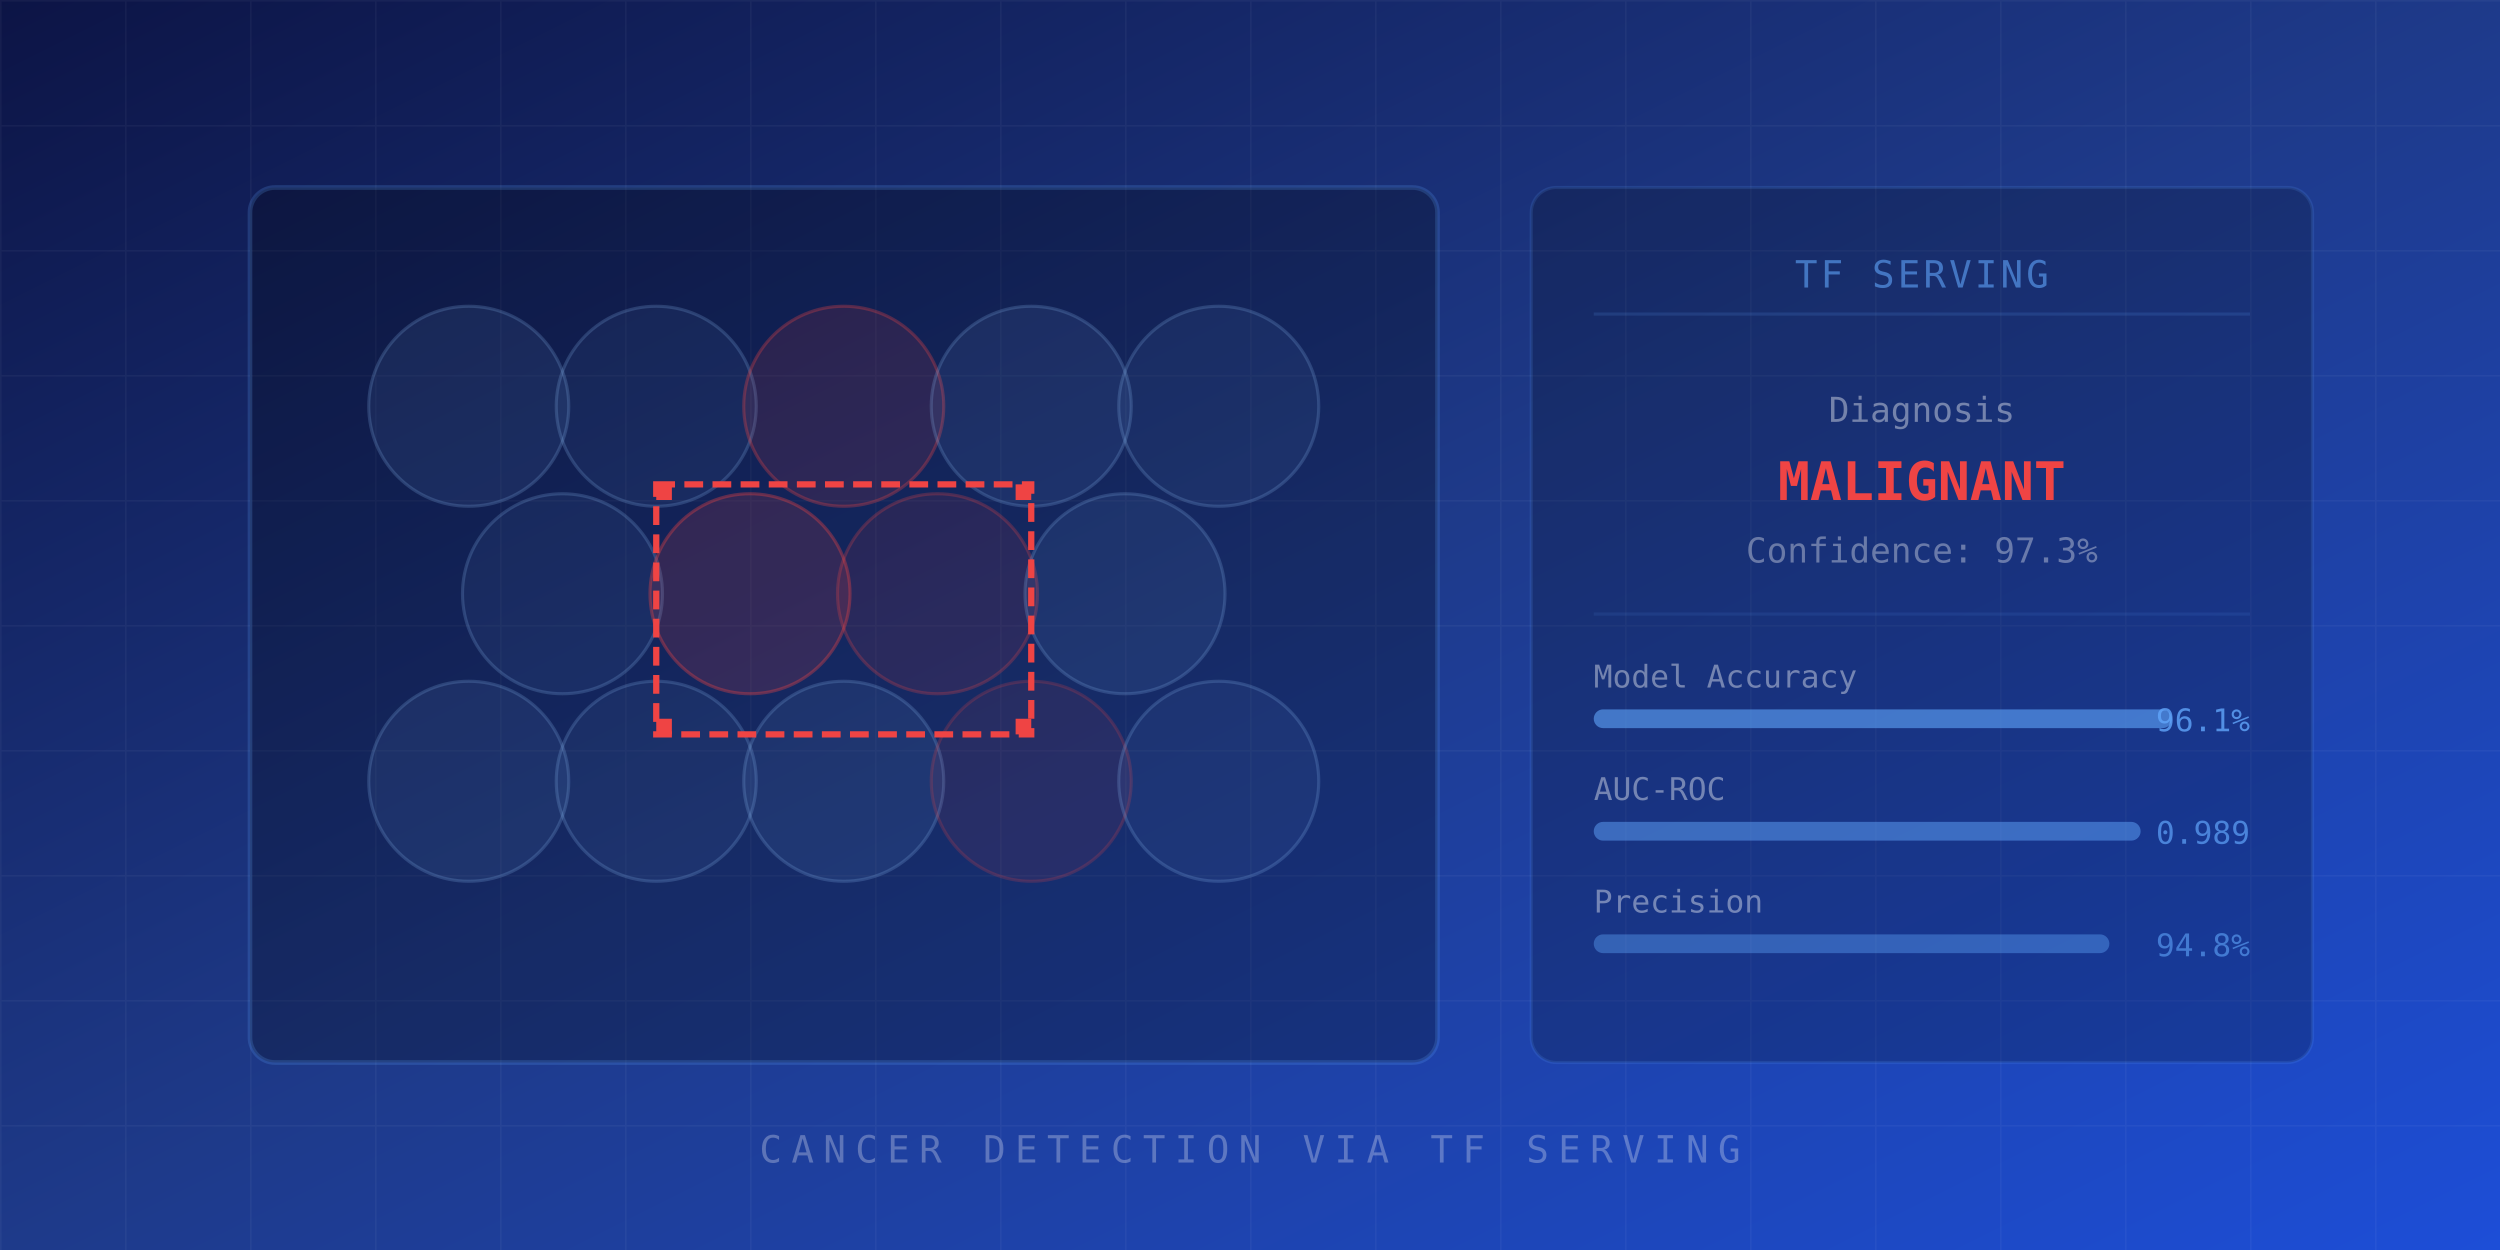
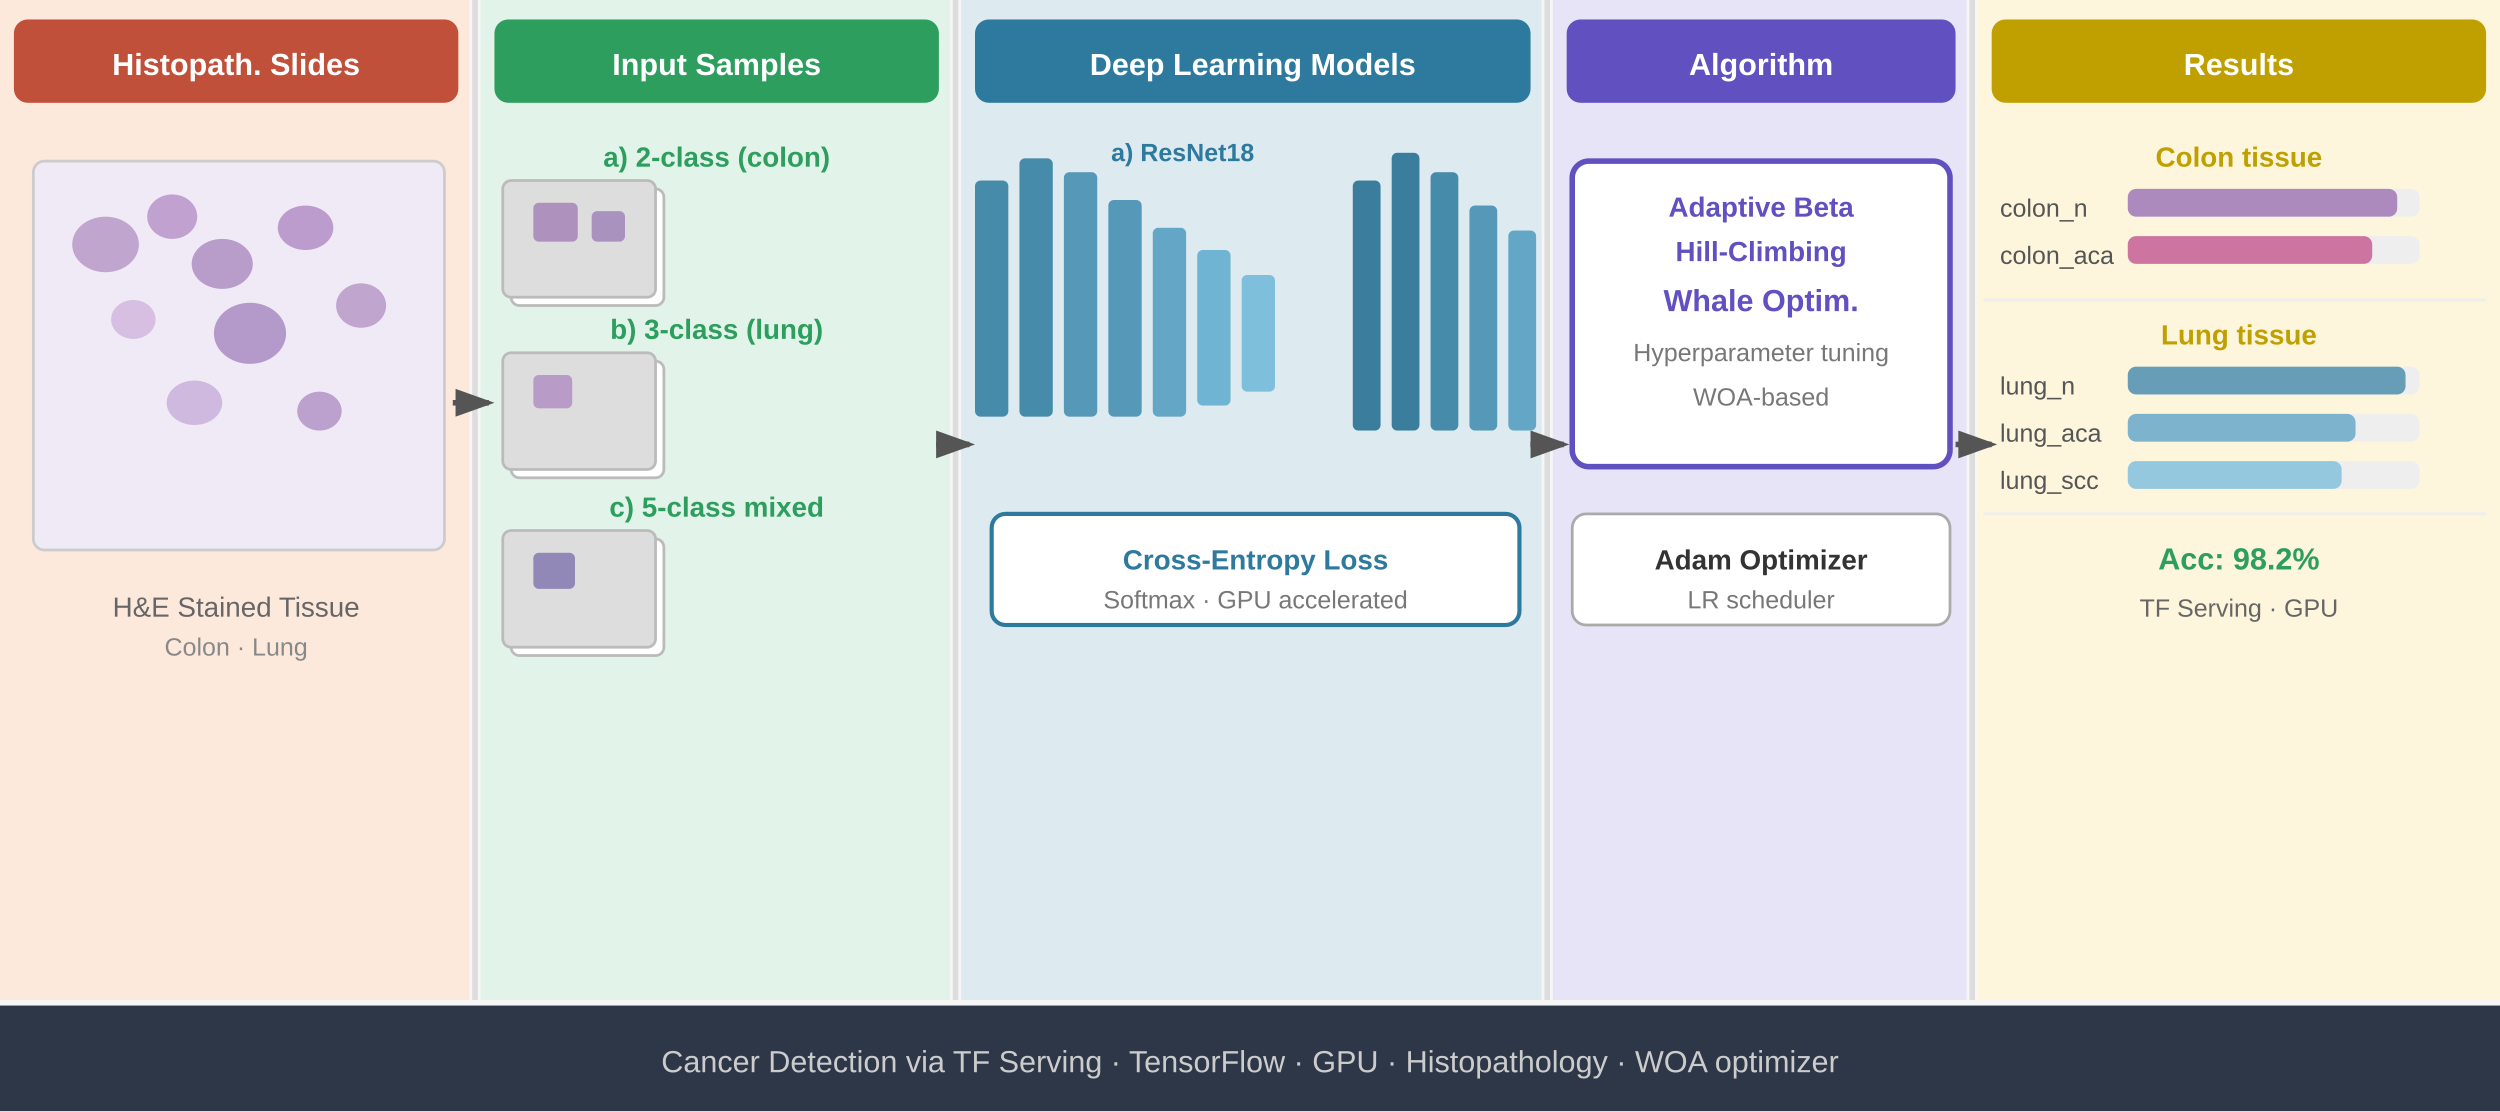
- <svg xmlns="http://www.w3.org/2000/svg" viewBox="0 0 800 400">
+ <svg xmlns="http://www.w3.org/2000/svg" viewBox="0 0 900 400" font-family="Arial,sans-serif">
  <defs>
-     <linearGradient id="bg" x1="0" y1="0" x2="1" y2="1">
-       <stop offset="0%" stop-color="#0c1445" />
-       <stop offset="50%" stop-color="#1e3a8a" />
-       <stop offset="100%" stop-color="#1d4ed8" />
-     </linearGradient>
-     <pattern id="grid" width="40" height="40" patternUnits="userSpaceOnUse">
-       <path d="M40 0L0 0 0 40" fill="none" stroke="rgba(255,255,255,0.04)" stroke-width="1" />
-     </pattern>
+     <marker id="a" markerWidth="7" markerHeight="5" refX="6" refY="2.5" orient="auto">
+       <polygon points="0,0 7,2.5 0,5" fill="#555" />
+     </marker>
  </defs>
-   <rect width="800" height="400" fill="url(#bg)" />
-   <rect width="800" height="400" fill="url(#grid)" />
-   <rect x="80" y="60" width="380" height="280" rx="8" fill="rgba(0,0,0,0.25)" stroke="rgba(96,165,250,0.2)" stroke-width="1.5" />
-   <circle cx="150" cy="130" r="32" fill="rgba(147,197,253,0.08)" stroke="rgba(147,197,253,0.2)" stroke-width="1" />
-   <circle cx="210" cy="130" r="32" fill="rgba(147,197,253,0.06)" stroke="rgba(147,197,253,0.2)" stroke-width="1" />
-   <circle cx="270" cy="130" r="32" fill="rgba(239,68,68,0.12)" stroke="rgba(239,68,68,0.3)" stroke-width="1" />
-   <circle cx="330" cy="130" r="32" fill="rgba(147,197,253,0.08)" stroke="rgba(147,197,253,0.2)" stroke-width="1" />
-   <circle cx="390" cy="130" r="32" fill="rgba(147,197,253,0.06)" stroke="rgba(147,197,253,0.2)" stroke-width="1" />
-   <circle cx="180" cy="190" r="32" fill="rgba(147,197,253,0.06)" stroke="rgba(147,197,253,0.2)" stroke-width="1" />
-   <circle cx="240" cy="190" r="32" fill="rgba(239,68,68,0.15)" stroke="rgba(239,68,68,0.35)" stroke-width="1" />
-   <circle cx="300" cy="190" r="32" fill="rgba(239,68,68,0.1)" stroke="rgba(239,68,68,0.25)" stroke-width="1" />
-   <circle cx="360" cy="190" r="32" fill="rgba(147,197,253,0.08)" stroke="rgba(147,197,253,0.2)" stroke-width="1" />
-   <circle cx="150" cy="250" r="32" fill="rgba(147,197,253,0.08)" stroke="rgba(147,197,253,0.2)" stroke-width="1" />
-   <circle cx="210" cy="250" r="32" fill="rgba(147,197,253,0.06)" stroke="rgba(147,197,253,0.2)" stroke-width="1" />
-   <circle cx="270" cy="250" r="32" fill="rgba(147,197,253,0.08)" stroke="rgba(147,197,253,0.2)" stroke-width="1" />
-   <circle cx="330" cy="250" r="32" fill="rgba(239,68,68,0.08)" stroke="rgba(239,68,68,0.2)" stroke-width="1" />
-   <circle cx="390" cy="250" r="32" fill="rgba(147,197,253,0.06)" stroke="rgba(147,197,253,0.2)" stroke-width="1" />
-   <rect x="210" y="155" width="120" height="80" fill="none" stroke="#ef4444" stroke-width="2" stroke-dasharray="6,3" />
-   <rect x="210" y="155" width="5" height="5" fill="#ef4444" />
-   <rect x="325" y="155" width="5" height="5" fill="#ef4444" />
-   <rect x="210" y="230" width="5" height="5" fill="#ef4444" />
-   <rect x="325" y="230" width="5" height="5" fill="#ef4444" />
-   <rect x="490" y="60" width="250" height="280" rx="8" fill="rgba(0,0,0,0.2)" stroke="rgba(96,165,250,0.15)" stroke-width="1" />
-   <text x="615" y="92" text-anchor="middle" font-family="monospace" font-size="12" fill="rgba(96,165,250,0.6)" letter-spacing="1">TF SERVING</text>
-   <rect x="510" y="100" width="210" height="1" fill="rgba(96,165,250,0.15)" />
-   <text x="615" y="135" text-anchor="middle" font-family="monospace" font-size="11" fill="rgba(255,255,255,0.4)">Diagnosis</text>
-   <text x="615" y="160" text-anchor="middle" font-family="monospace" font-size="17" font-weight="bold" fill="#ef4444">MALIGNANT</text>
-   <text x="615" y="180" text-anchor="middle" font-family="monospace" font-size="11" fill="rgba(255,255,255,0.35)">Confidence: 97.3%</text>
-   <rect x="510" y="196" width="210" height="1" fill="rgba(96,165,250,0.1)" />
-   <text x="510" y="220" font-family="monospace" font-size="10" fill="rgba(255,255,255,0.4)">Model Accuracy</text>
-   <rect x="510" y="227" width="185" height="6" rx="3" fill="rgba(96,165,250,0.6)" />
-   <text x="720" y="234" text-anchor="end" font-family="monospace" font-size="10" fill="rgba(96,165,250,0.8)">96.1%</text>
-   <text x="510" y="256" font-family="monospace" font-size="10" fill="rgba(255,255,255,0.4)">AUC-ROC</text>
-   <rect x="510" y="263" width="175" height="6" rx="3" fill="rgba(96,165,250,0.5)" />
-   <text x="720" y="270" text-anchor="end" font-family="monospace" font-size="10" fill="rgba(96,165,250,0.7)">0.989</text>
-   <text x="510" y="292" font-family="monospace" font-size="10" fill="rgba(255,255,255,0.4)">Precision</text>
-   <rect x="510" y="299" width="165" height="6" rx="3" fill="rgba(96,165,250,0.4)" />
-   <text x="720" y="306" text-anchor="end" font-family="monospace" font-size="10" fill="rgba(96,165,250,0.6)">94.8%</text>
-   <text x="400" y="372" text-anchor="middle" font-family="monospace" font-size="12" fill="rgba(255,255,255,0.28)" letter-spacing="3">CANCER DETECTION VIA TF SERVING</text>
+   <rect width="900" height="400" fill="#f6f6f6" />
+   <rect x="0" y="0" width="169" height="360" fill="#fde8dc" />
+   <rect x="173" y="0" width="169" height="360" fill="#e2f4ea" />
+   <rect x="346" y="0" width="209" height="360" fill="#ddeaf0" />
+   <rect x="559" y="0" width="149" height="360" fill="#e8e4f8" />
+   <rect x="712" y="0" width="188" height="360" fill="#fdf6dc" />
+   <line x1="171" y1="0" x2="171" y2="360" stroke="#ddd" stroke-width="2" />
+   <line x1="344" y1="0" x2="344" y2="360" stroke="#ddd" stroke-width="2" />
+   <line x1="557" y1="0" x2="557" y2="360" stroke="#ddd" stroke-width="2" />
+   <line x1="710" y1="0" x2="710" y2="360" stroke="#ddd" stroke-width="2" />
+   <rect x="5" y="7" width="160" height="30" rx="5" fill="#c0503a" />
+   <text x="85" y="27" text-anchor="middle" fill="white" font-size="11" font-weight="bold">Histopath. Slides</text>
+   <rect x="178" y="7" width="160" height="30" rx="5" fill="#2d9e5e" />
+   <text x="258" y="27" text-anchor="middle" fill="white" font-size="11" font-weight="bold">Input Samples</text>
+   <rect x="351" y="7" width="200" height="30" rx="5" fill="#2d7a9e" />
+   <text x="451" y="27" text-anchor="middle" fill="white" font-size="11" font-weight="bold">Deep Learning Models</text>
+   <rect x="564" y="7" width="140" height="30" rx="5" fill="#6050c0" />
+   <text x="634" y="27" text-anchor="middle" fill="white" font-size="11" font-weight="bold">Algorithm</text>
+   <rect x="717" y="7" width="178" height="30" rx="5" fill="#c0a000" />
+   <text x="806" y="27" text-anchor="middle" fill="white" font-size="11" font-weight="bold">Results</text>
+   <rect x="12" y="58" width="148" height="140" rx="4" fill="#f0eaf6" stroke="#ccc" />
+   <ellipse cx="38" cy="88" rx="12" ry="10" fill="#9060a8" opacity="0.5" />
+   <ellipse cx="62" cy="78" rx="9" ry="8" fill="#a070b8" opacity="0.6" />
+   <ellipse cx="80" cy="95" rx="11" ry="9" fill="#8050a0" opacity="0.5" />
+   <ellipse cx="110" cy="82" rx="10" ry="8" fill="#9868b0" opacity="0.6" />
+   <ellipse cx="48" cy="115" rx="8" ry="7" fill="#b080c0" opacity="0.4" />
+   <ellipse cx="90" cy="120" rx="13" ry="11" fill="#7848a0" opacity="0.5" />
+   <ellipse cx="130" cy="110" rx="9" ry="8" fill="#9060a8" opacity="0.5" />
+   <ellipse cx="70" cy="145" rx="10" ry="8" fill="#a070b8" opacity="0.4" />
+   <ellipse cx="115" cy="148" rx="8" ry="7" fill="#8858a8" opacity="0.5" />
+   <text x="85" y="222" text-anchor="middle" fill="#666" font-size="10">H&amp;E Stained Tissue</text>
+   <text x="85" y="236" text-anchor="middle" fill="#888" font-size="9">Colon · Lung</text>
+   <text x="258" y="60" text-anchor="middle" fill="#2d9e5e" font-size="10" font-weight="bold">a) 2-class (colon)</text>
+   <rect x="184" y="68" width="55" height="42" rx="3" fill="white" stroke="#bbb" />
+   <rect x="181" y="65" width="55" height="42" rx="3" fill="#ddd" stroke="#bbb" />
+   <rect x="192" y="73" width="16" height="14" rx="2" fill="#9060a8" opacity="0.6" />
+   <rect x="213" y="76" width="12" height="11" rx="2" fill="#7848a0" opacity="0.5" />
+   <text x="258" y="122" text-anchor="middle" fill="#2d9e5e" font-size="10" font-weight="bold">b) 3-class (lung)</text>
+   <rect x="184" y="130" width="55" height="42" rx="3" fill="white" stroke="#bbb" />
+   <rect x="181" y="127" width="55" height="42" rx="3" fill="#ddd" stroke="#bbb" />
+   <rect x="192" y="135" width="14" height="12" rx="2" fill="#a070b8" opacity="0.6" />
+   <text x="258" y="186" text-anchor="middle" fill="#2d9e5e" font-size="10" font-weight="bold">c) 5-class mixed</text>
+   <rect x="184" y="194" width="55" height="42" rx="3" fill="white" stroke="#bbb" />
+   <rect x="181" y="191" width="55" height="42" rx="3" fill="#ddd" stroke="#bbb" />
+   <rect x="192" y="199" width="15" height="13" rx="2" fill="#6050a0" opacity="0.6" />
+   <text x="400" y="58" fill="#2d7a9e" font-size="9" font-weight="bold">a) ResNet18</text>
+   <rect x="351" y="65" width="12" height="85" rx="2" fill="#2d7a9e" opacity="0.85" />
+   <rect x="367" y="57" width="12" height="93" rx="2" fill="#2d7a9e" opacity="0.85" />
+   <rect x="383" y="62" width="12" height="88" rx="2" fill="#3d8aae" opacity="0.85" />
+   <rect x="399" y="72" width="12" height="78" rx="2" fill="#3d8aae" opacity="0.85" />
+   <rect x="415" y="82" width="12" height="68" rx="2" fill="#4d9abe" opacity="0.85" />
+   <rect x="431" y="90" width="12" height="56" rx="2" fill="#5daace" opacity="0.85" />
+   <rect x="447" y="99" width="12" height="42" rx="2" fill="#6db8d8" opacity="0.85" />
+   <rect x="490" y="58" fill="#2d7a9e" font-size="9" font-weight="bold">b) EfficientNet-B4</rect>
+   <rect x="487" y="65" width="10" height="90" rx="2" fill="#1d6a8e" opacity="0.85" />
+   <rect x="501" y="55" width="10" height="100" rx="2" fill="#1d6a8e" opacity="0.85" />
+   <rect x="515" y="62" width="10" height="93" rx="2" fill="#2d7a9e" opacity="0.85" />
+   <rect x="529" y="74" width="10" height="81" rx="2" fill="#3d8aae" opacity="0.85" />
+   <rect x="543" y="83" width="10" height="72" rx="2" fill="#4d9abe" opacity="0.85" />
+   <rect x="357" y="185" width="190" height="40" rx="5" fill="white" stroke="#2d7a9e" stroke-width="1.5" />
+   <text x="452" y="205" text-anchor="middle" fill="#2d7a9e" font-size="10" font-weight="bold">Cross-Entropy Loss</text>
+   <text x="452" y="219" text-anchor="middle" fill="#777" font-size="9">Softmax · GPU accelerated</text>
+   <rect x="566" y="58" width="136" height="110" rx="6" fill="white" stroke="#6050c0" stroke-width="2" />
+   <text x="634" y="78" text-anchor="middle" fill="#6050c0" font-size="10" font-weight="bold">Adaptive Beta</text>
+   <text x="634" y="94" text-anchor="middle" fill="#6050c0" font-size="10" font-weight="bold">Hill-Climbing</text>
+   <text x="634" y="112" text-anchor="middle" fill="#6050c0" font-size="11" font-weight="bold">Whale Optim.</text>
+   <text x="634" y="130" text-anchor="middle" fill="#777" font-size="9">Hyperparameter tuning</text>
+   <text x="634" y="146" text-anchor="middle" fill="#777" font-size="9">WOA-based</text>
+   <rect x="566" y="185" width="136" height="40" rx="5" fill="white" stroke="#aaa" />
+   <text x="634" y="205" text-anchor="middle" fill="#333" font-size="10" font-weight="bold">Adam Optimizer</text>
+   <text x="634" y="219" text-anchor="middle" fill="#777" font-size="9">LR scheduler</text>
+   <text x="806" y="60" text-anchor="middle" fill="#c0a000" font-size="10" font-weight="bold">Colon tissue</text>
+   <text x="720" y="78" fill="#555" font-size="9">colon_n</text>
+   <rect x="766" y="68" width="105" height="10" rx="3" fill="#eee" />
+   <rect x="766" y="68" width="97" height="10" rx="3" fill="#9060a8" opacity="0.7" />
+   <text x="720" y="95" fill="#555" font-size="9">colon_aca</text>
+   <rect x="766" y="85" width="105" height="10" rx="3" fill="#eee" />
+   <rect x="766" y="85" width="88" height="10" rx="3" fill="#c04080" opacity="0.7" />
+   <line x1="714" y1="108" x2="895" y2="108" stroke="#eee" />
+   <text x="806" y="124" text-anchor="middle" fill="#c0a000" font-size="10" font-weight="bold">Lung tissue</text>
+   <text x="720" y="142" fill="#555" font-size="9">lung_n</text>
+   <rect x="766" y="132" width="105" height="10" rx="3" fill="#eee" />
+   <rect x="766" y="132" width="100" height="10" rx="3" fill="#2d7a9e" opacity="0.7" />
+   <text x="720" y="159" fill="#555" font-size="9">lung_aca</text>
+   <rect x="766" y="149" width="105" height="10" rx="3" fill="#eee" />
+   <rect x="766" y="149" width="82" height="10" rx="3" fill="#4d9abe" opacity="0.7" />
+   <text x="720" y="176" fill="#555" font-size="9">lung_scc</text>
+   <rect x="766" y="166" width="105" height="10" rx="3" fill="#eee" />
+   <rect x="766" y="166" width="77" height="10" rx="3" fill="#6db8d8" opacity="0.7" />
+   <line x1="714" y1="185" x2="895" y2="185" stroke="#eee" />
+   <text x="806" y="205" text-anchor="middle" fill="#2d9e5e" font-size="11" font-weight="bold">Acc: 98.2%</text>
+   <text x="806" y="222" text-anchor="middle" fill="#666" font-size="9">TF Serving · GPU</text>
+   <line x1="163" y1="145" x2="176" y2="145" stroke="#555" stroke-width="2" marker-end="url(#a)" />
+   <line x1="337" y1="160" x2="349" y2="160" stroke="#555" stroke-width="2" marker-end="url(#a)" />
+   <line x1="551" y1="160" x2="563" y2="160" stroke="#555" stroke-width="2" marker-end="url(#a)" />
+   <line x1="704" y1="160" x2="717" y2="160" stroke="#555" stroke-width="2" marker-end="url(#a)" />
+   <rect x="0" y="362" width="900" height="38" fill="#2d3748" />
+   <text x="450" y="386" text-anchor="middle" fill="#ccc" font-size="11">Cancer Detection via TF Serving  ·  TensorFlow · GPU · Histopathology · WOA optimizer</text>
</svg>
